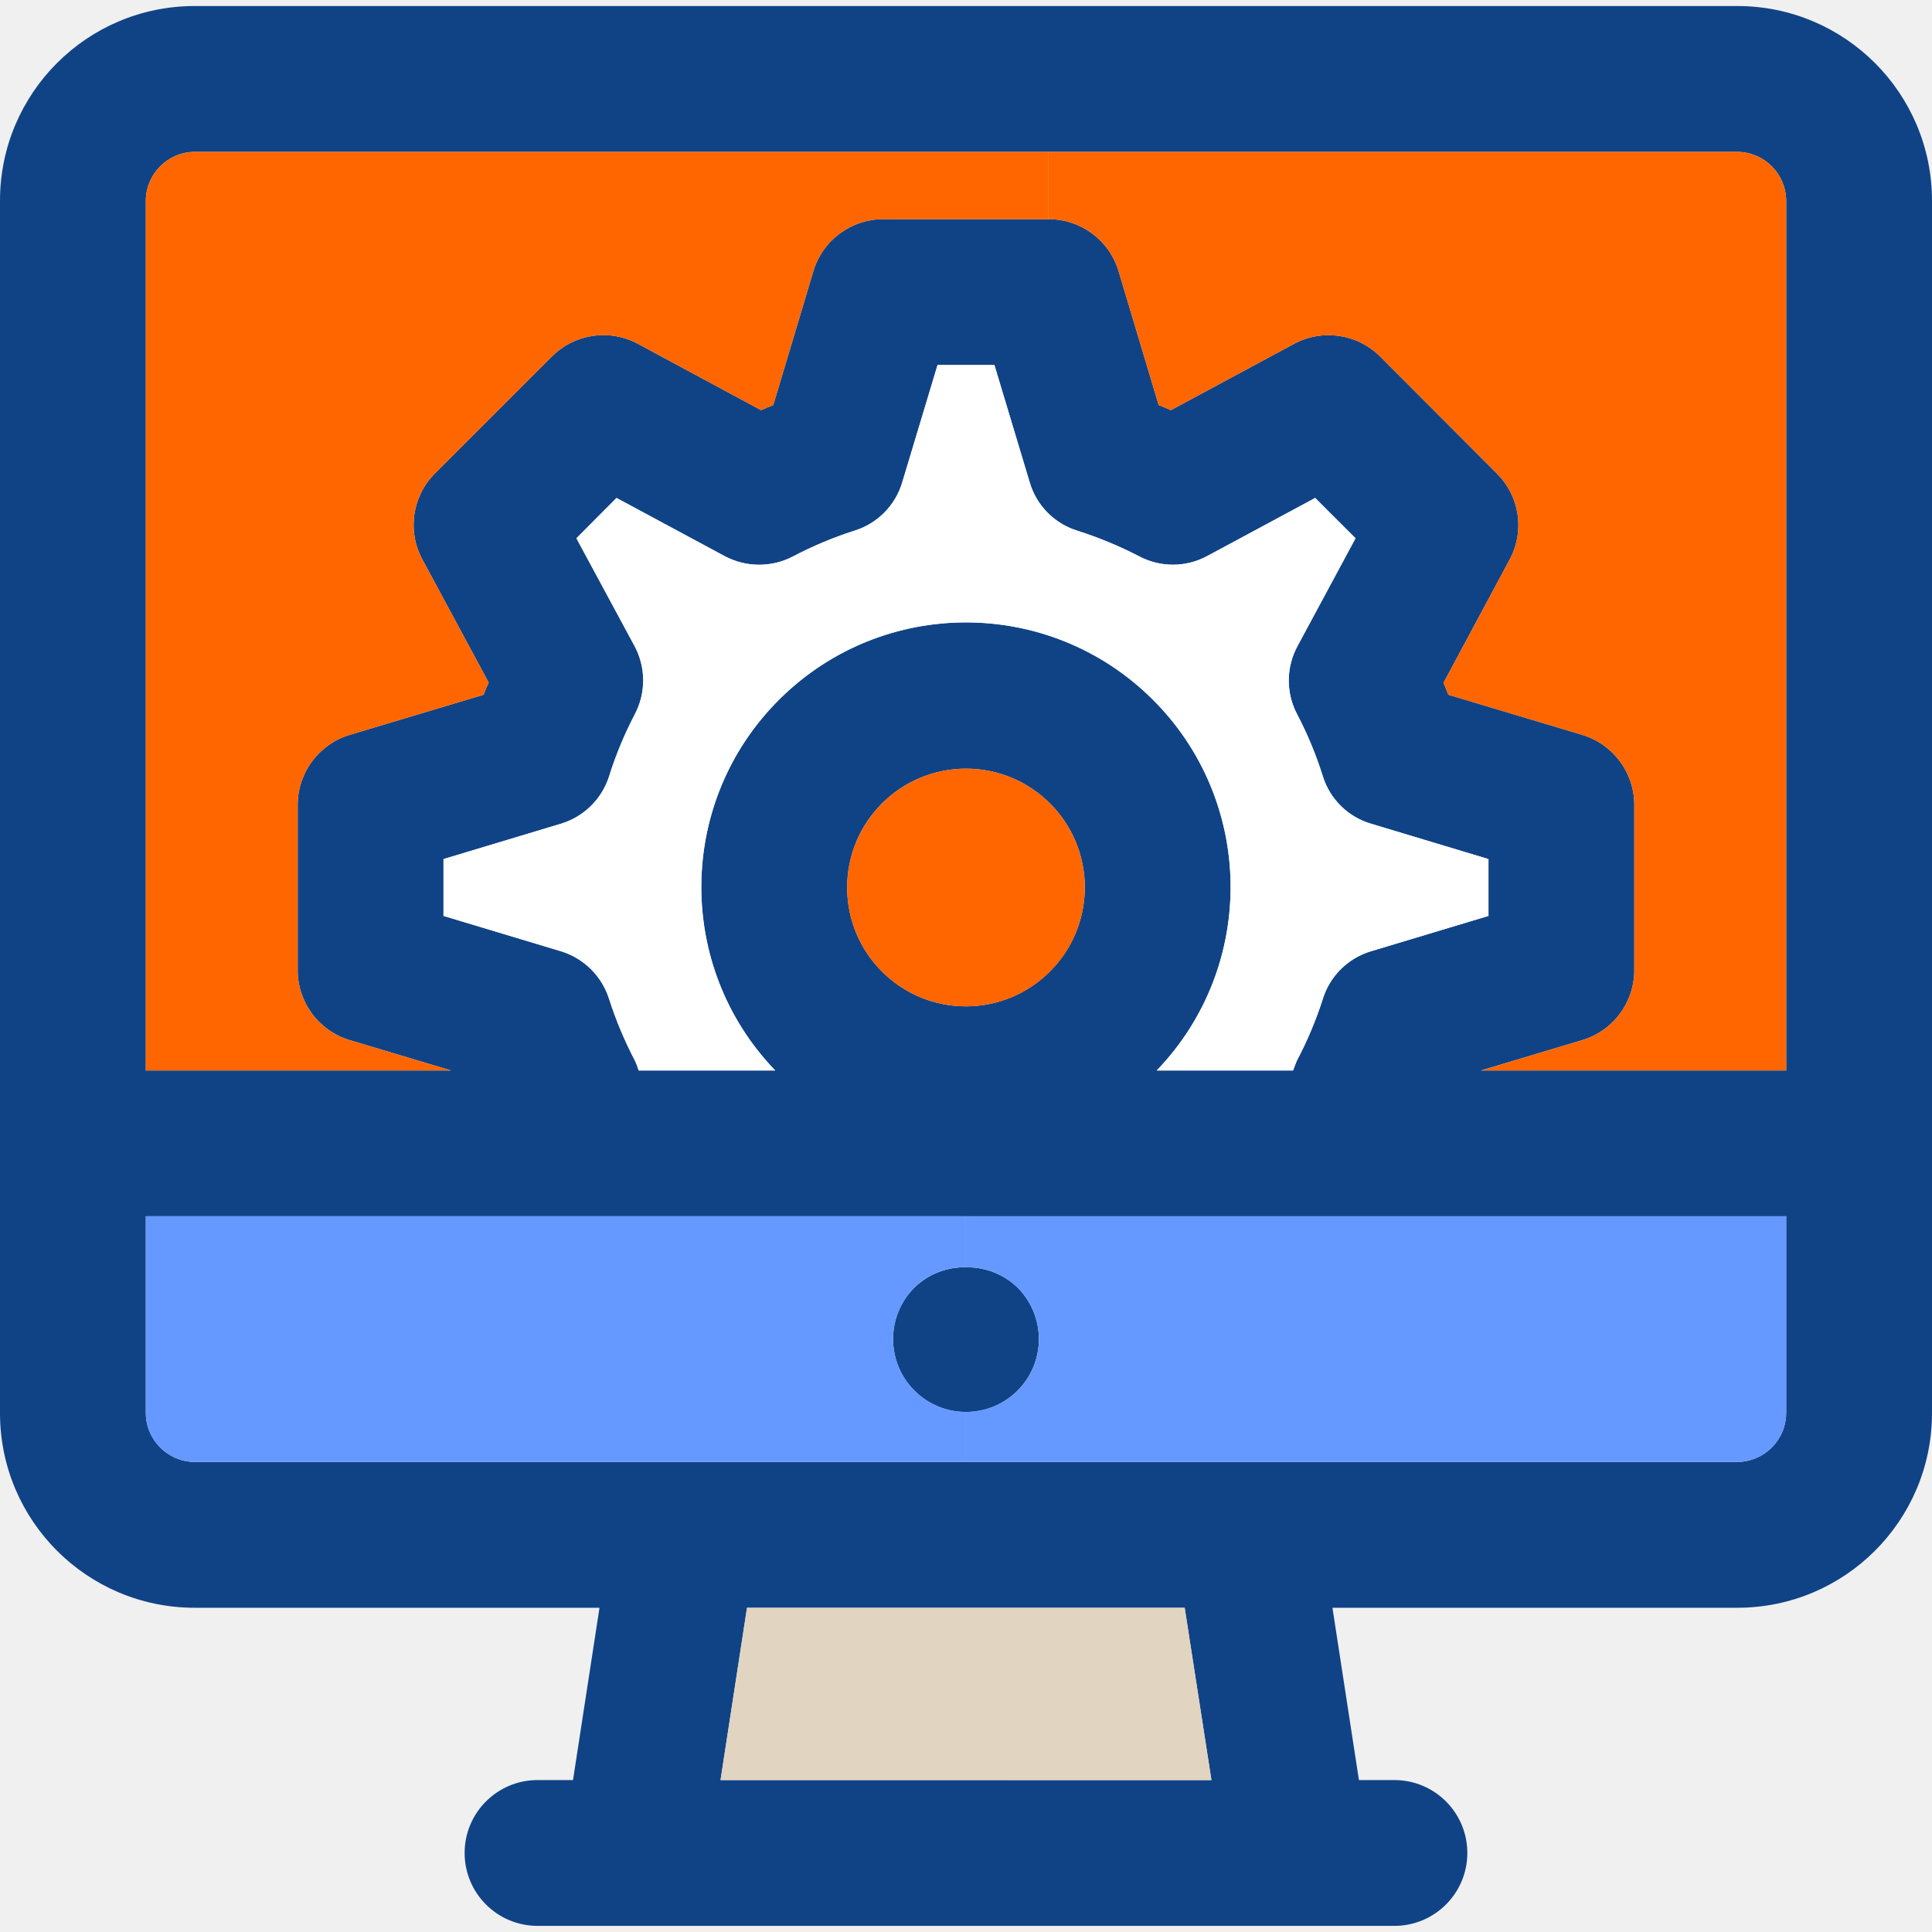
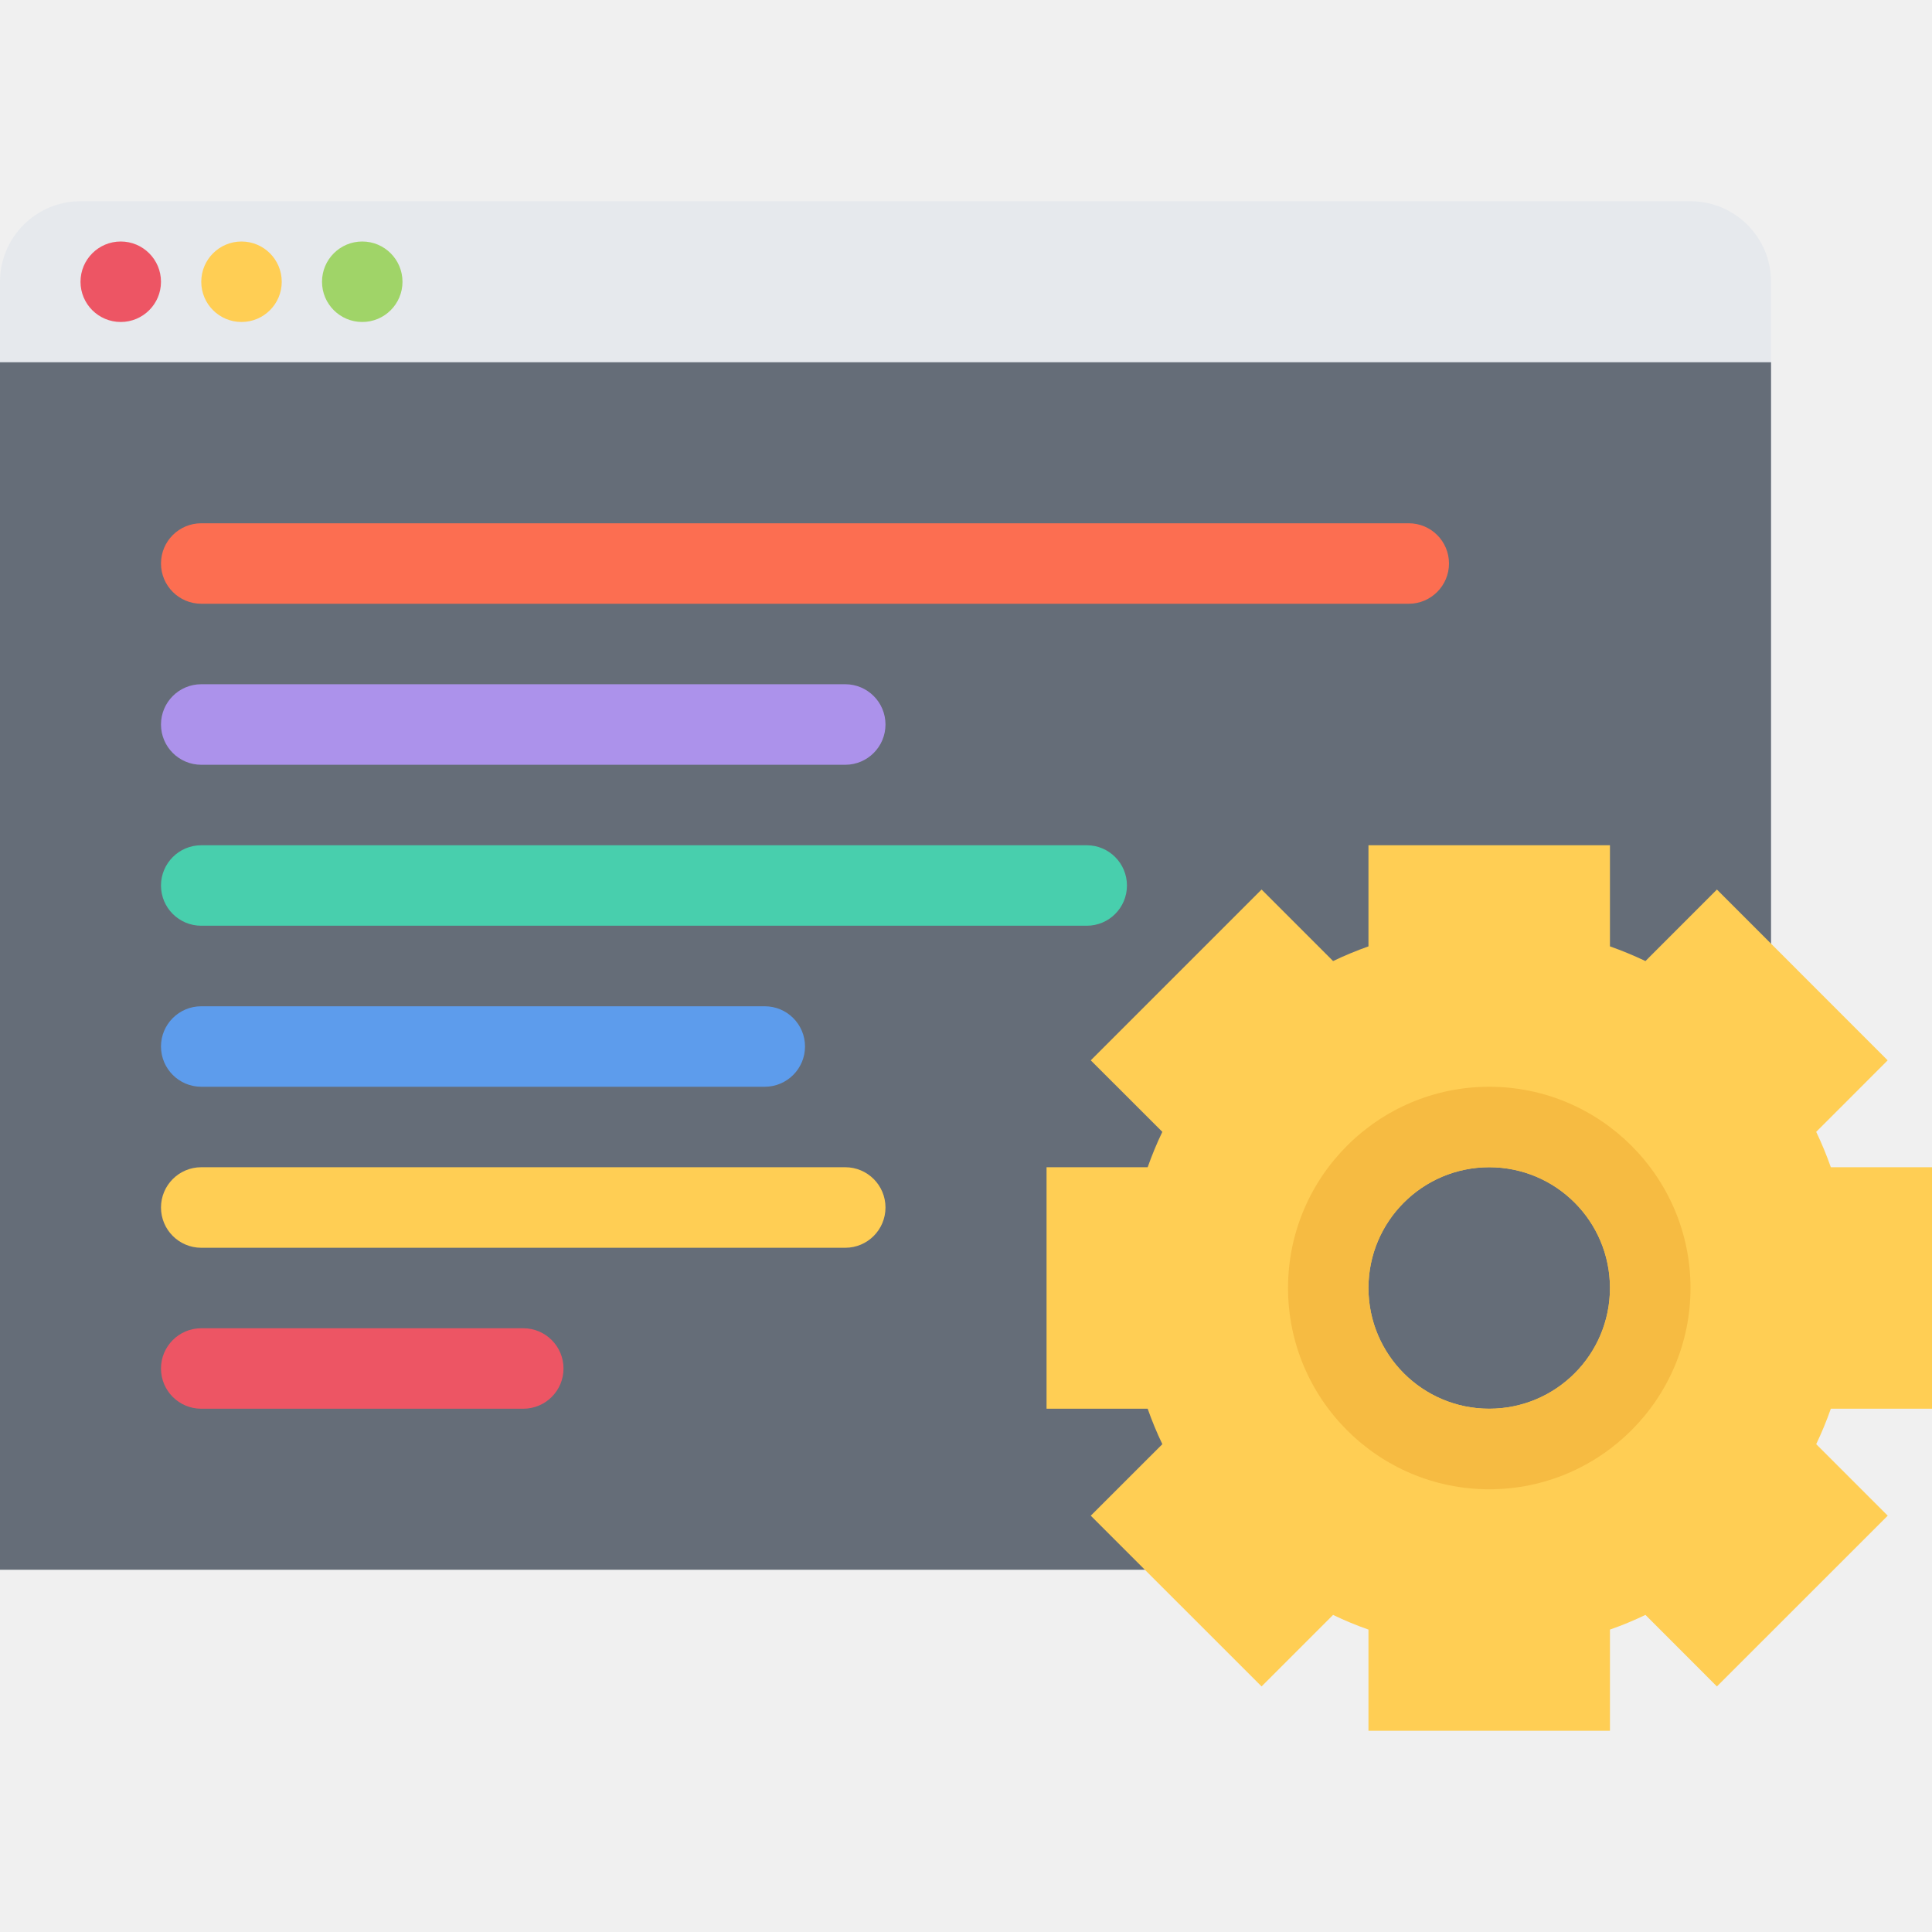
- <svg xmlns="http://www.w3.org/2000/svg" width="800px" height="800px" viewBox="0 -0.25 79.5 79.5">
-   <g id="Coding" transform="translate(-80.251 -390.392)">
-     <g id="Group_30" data-name="Group 30">
-       <g id="Group_29" data-name="Group 29">
-         <g id="Group_28" data-name="Group 28">
-           <g id="Group_27" data-name="Group 27">
-             <path id="Path_64" data-name="Path 64" d="M159.751,398.392V448.3a8.011,8.011,0,0,1-8,8H135.08l1.09,7.09h1.46a3,3,0,0,1,0,6H102.37a3,3,0,1,1,0-6h1.46l1.09-7.09H88.251a8.01,8.01,0,0,1-8-8v-49.91a8.01,8.01,0,0,1,8-8h63.5A8.011,8.011,0,0,1,159.751,398.392Zm-6,49.91v-8.111h-67.5V448.3a2.025,2.025,0,0,0,2,2h63.5A2.026,2.026,0,0,0,153.751,448.3Zm0-14.111v-35.8a2.026,2.026,0,0,0-2-2h-63.5a2.024,2.024,0,0,0-2,2v35.8H98.81l-4.17-1.249a3,3,0,0,1-2.139-2.881v-6.8a3.01,3.01,0,0,1,2.139-2.88l5.51-1.651c.061-.17.13-.329.21-.5l-2.73-5.069a2.992,2.992,0,0,1,.52-3.54l4.811-4.811a2.992,2.992,0,0,1,3.54-.52l5.069,2.73c.17-.079.33-.139.5-.21l1.65-5.509a3,3,0,0,1,2.88-2.14h6.8a3,3,0,0,1,2.88,2.14l1.65,5.509c.17.071.33.131.5.21l5.071-2.73a3,3,0,0,1,3.539.52l4.81,4.821a2.987,2.987,0,0,1,.52,3.54l-2.72,5.07c.07.16.14.329.2.489l5.51,1.651a3.012,3.012,0,0,1,2.141,2.88v6.8a3.005,3.005,0,0,1-2.141,2.881l-4.169,1.249Zm-12.25-6.36v-2.339l-4.821-1.451a2.948,2.948,0,0,1-2-1.97,15.4,15.4,0,0,0-1.05-2.53,2.976,2.976,0,0,1,.01-2.81l2.39-4.44-1.66-1.659-4.44,2.389a2.971,2.971,0,0,1-2.81.01,16.278,16.278,0,0,0-2.53-1.049,2.952,2.952,0,0,1-1.97-2l-1.45-4.82h-2.34l-1.45,4.82a2.966,2.966,0,0,1-1.98,2,15.683,15.683,0,0,0-2.52,1.059,3.019,3.019,0,0,1-2.82-.02l-4.44-2.389-1.65,1.659,2.39,4.431a2.994,2.994,0,0,1,.01,2.819,15.487,15.487,0,0,0-1.05,2.53,2.983,2.983,0,0,1-2,1.97L98.5,425.492v2.339l4.819,1.45a3,3,0,0,1,2,1.981,15.958,15.958,0,0,0,1.05,2.509,2.387,2.387,0,0,1,.16.42h5.62a10.89,10.89,0,1,1,15.7,0h5.611c.049-.139.1-.269.159-.41a15.674,15.674,0,0,0,1.06-2.519,2.964,2.964,0,0,1,2-1.981Zm-11.4,35.561L129,456.3H110.99l-1.09,7.09Zm-5.21-36.73a4.89,4.89,0,1,0-4.889,4.89A4.9,4.9,0,0,0,124.89,426.662Z" fill="#104386" />
-             <path id="Path_65" data-name="Path 65" d="M153.751,398.392v35.8h-12.56l4.169-1.249a3.005,3.005,0,0,0,2.141-2.881v-6.8a3.012,3.012,0,0,0-2.141-2.88l-5.51-1.651c-.06-.16-.13-.329-.2-.489l2.72-5.07a2.987,2.987,0,0,0-.52-3.54l-4.81-4.821a3,3,0,0,0-3.539-.52l-5.071,2.73c-.17-.079-.33-.139-.5-.21l-1.65-5.509a3,3,0,0,0-2.88-2.14v-2.77h28.351A2.026,2.026,0,0,1,153.751,398.392Z" fill="#f60" />
-             <path id="Path_66" data-name="Path 66" d="M141.5,425.492v2.339l-4.821,1.45a2.964,2.964,0,0,0-2,1.981,15.674,15.674,0,0,1-1.06,2.519c-.06.141-.11.271-.159.41H127.85a10.89,10.89,0,1,0-15.7,0h-5.62a2.387,2.387,0,0,0-.16-.42,15.958,15.958,0,0,1-1.05-2.509,3,3,0,0,0-2-1.981l-4.819-1.45v-2.339l4.819-1.451a2.983,2.983,0,0,0,2-1.97,15.487,15.487,0,0,1,1.05-2.53,2.994,2.994,0,0,0-.01-2.819l-2.39-4.431,1.65-1.659,4.44,2.389a3.019,3.019,0,0,0,2.82.02,15.683,15.683,0,0,1,2.52-1.059,2.966,2.966,0,0,0,1.98-2l1.45-4.82h2.34l1.45,4.82a2.952,2.952,0,0,0,1.97,2,16.278,16.278,0,0,1,2.53,1.049,2.971,2.971,0,0,0,2.81-.01l4.44-2.389,1.66,1.659-2.39,4.44a2.976,2.976,0,0,0-.01,2.81,15.4,15.4,0,0,1,1.05,2.53,2.948,2.948,0,0,0,2,1.97Z" fill="#ffffff" />
-             <path id="Path_67" data-name="Path 67" d="M129,456.3l1.1,7.09H109.9l1.09-7.09Z" fill="#e1d4c0" />
-             <path id="Path_68" data-name="Path 68" d="M120,421.771a4.891,4.891,0,1,1-4.891,4.891A4.9,4.9,0,0,1,120,421.771Z" fill="#f60" />
-             <path id="Path_69" data-name="Path 69" d="M122.12,443.122a3,3,0,1,1-4.24,0,2.95,2.95,0,0,1,2.121-.831A2.98,2.98,0,0,1,122.12,443.122Z" fill="#104386" />
-             <path id="Path_70" data-name="Path 70" d="M122.12,447.372a3,3,0,0,0,0-4.25,2.98,2.98,0,0,0-2.119-.831v-2.1h33.75V448.3a2.026,2.026,0,0,1-2,2H120v-2.06A3.048,3.048,0,0,0,122.12,447.372Z" fill="#69f" />
-             <path id="Path_71" data-name="Path 71" d="M120,450.3H88.251a2.025,2.025,0,0,1-2-2v-8.111H120v2.1a2.95,2.95,0,0,0-2.121.831,3,3,0,0,0,2.121,5.12Z" fill="#69f" />
-             <path id="Path_72" data-name="Path 72" d="M116.6,399.162a3,3,0,0,0-2.88,2.14l-1.65,5.509c-.17.071-.33.131-.5.21l-5.069-2.73a2.992,2.992,0,0,0-3.54.52l-4.811,4.811a2.992,2.992,0,0,0-.52,3.54l2.73,5.069c-.08.171-.149.33-.21.5l-5.51,1.651a3.01,3.01,0,0,0-2.139,2.88v6.8a3,3,0,0,0,2.139,2.881l4.17,1.249H86.251v-35.8a2.024,2.024,0,0,1,2-2H123.4v2.77Z" fill="#f60" />
-           </g>
-         </g>
-       </g>
-     </g>
-   </g>
+ <svg xmlns="http://www.w3.org/2000/svg" height="800px" width="800px" version="1.1" id="Layer_1" viewBox="0 0 511.6 511.6" xml:space="preserve">
+   <path style="fill:#E6E9ED;" d="M468.977,127.901V74.614c0-11.772-9.555-21.327-21.326-21.327H21.32C9.547,53.287,0,62.842,0,74.614  v53.287H468.977z" />
+   <polygon style="fill:#656D78;" points="468.977,415.676 395.878,415.676 0,415.676 0,95.926 468.977,95.926 468.977,319.079 " />
+   <path style="fill:#ED5564;" d="M42.631,74.614c0,5.886-4.771,10.648-10.656,10.648S21.32,80.5,21.32,74.614  S26.09,63.95,31.975,63.95S42.631,68.729,42.631,74.614z" />
+   <path style="fill:#FFCE54;" d="M74.606,74.614c0,5.886-4.77,10.648-10.655,10.648c-5.887,0-10.656-4.762-10.656-10.648  s4.769-10.663,10.655-10.663S74.606,68.729,74.606,74.614z" />
+   <path style="fill:#A0D468;" d="M106.58,74.614c0,5.886-4.77,10.648-10.655,10.648S85.27,80.5,85.27,74.614S90.04,63.95,95.925,63.95  S106.58,68.729,106.58,74.614z" />
+   <path style="fill:#FC6E51;" d="M373.052,138.565H53.294c-5.886,0-10.663,4.762-10.663,10.647c0,5.886,4.777,10.664,10.663,10.664  h319.758c5.87,0,10.647-4.778,10.647-10.664C383.699,143.326,378.922,138.565,373.052,138.565z" />
+   <path style="fill:#AC92EB;" d="M53.294,202.514h170.531c5.886,0,10.655-4.777,10.655-10.664c0-5.886-4.77-10.663-10.655-10.663  H53.294c-5.886,0-10.663,4.777-10.663,10.663C42.631,197.737,47.408,202.514,53.294,202.514z" />
+   <path style="fill:#48CFAD;" d="M287.776,223.826H53.294c-5.886,0-10.663,4.778-10.663,10.664s4.777,10.648,10.663,10.648h234.481  c5.885,0,10.647-4.762,10.647-10.648S293.66,223.826,287.776,223.826z" />
+   <path style="fill:#5D9CEC;" d="M53.294,287.777h149.212c5.886,0,10.663-4.778,10.663-10.664s-4.777-10.648-10.663-10.648H53.294  c-5.886,0-10.663,4.763-10.663,10.648S47.408,287.777,53.294,287.777z" />
+   <path style="fill:#FFCE54;" d="M223.825,309.087H53.294c-5.886,0-10.663,4.777-10.663,10.664c0,5.886,4.777,10.663,10.663,10.663  h170.531c5.886,0,10.655-4.777,10.655-10.663C234.481,313.863,229.711,309.087,223.825,309.087z" />
+   <path style="fill:#ED5564;" d="M138.556,351.725H53.294c-5.886,0-10.663,4.777-10.663,10.664c0,5.886,4.777,10.647,10.663,10.647  h85.262c5.886,0,10.663-4.762,10.663-10.647C149.219,356.503,144.442,351.725,138.556,351.725z" />
+   <path style="fill:#FFCE54;" d="M511.6,373.036v-63.95h-26.791c-1.125-3.2-2.42-6.338-3.872-9.367l18.923-18.938l-45.215-45.23  l-18.923,18.938c-3.06-1.452-6.183-2.748-9.399-3.888v-26.776h-63.949v26.776c-3.201,1.14-6.34,2.436-9.368,3.888l-18.938-18.938  l-45.23,45.23l18.955,18.938c-1.469,3.029-2.748,6.167-3.889,9.367h-26.775v63.95h26.775c1.141,3.217,2.42,6.339,3.889,9.384  l-18.955,18.938l45.23,45.214l18.938-18.938c3.028,1.467,6.167,2.763,9.368,3.887v26.792h63.949v-26.792  c3.217-1.124,6.34-2.42,9.399-3.887l18.923,18.938l45.23-45.214l-18.938-18.938c1.452-3.045,2.747-6.167,3.872-9.384H511.6z   M394.348,373.036c-17.643,0-31.975-14.316-31.975-31.975s14.332-31.976,31.975-31.976c17.674,0,31.975,14.317,31.975,31.976  S412.022,373.036,394.348,373.036z" />
+   <path style="fill:#F6BB42;" d="M394.348,287.777c-29.383,0-53.271,23.902-53.271,53.286c0,29.383,23.889,53.302,53.271,53.302  c29.398,0,53.303-23.919,53.303-53.302C447.651,311.678,423.746,287.777,394.348,287.777z M394.348,373.036  c-17.643,0-31.975-14.316-31.975-31.975s14.332-31.976,31.975-31.976c17.674,0,31.975,14.317,31.975,31.976  S412.022,373.036,394.348,373.036z" />
</svg>
